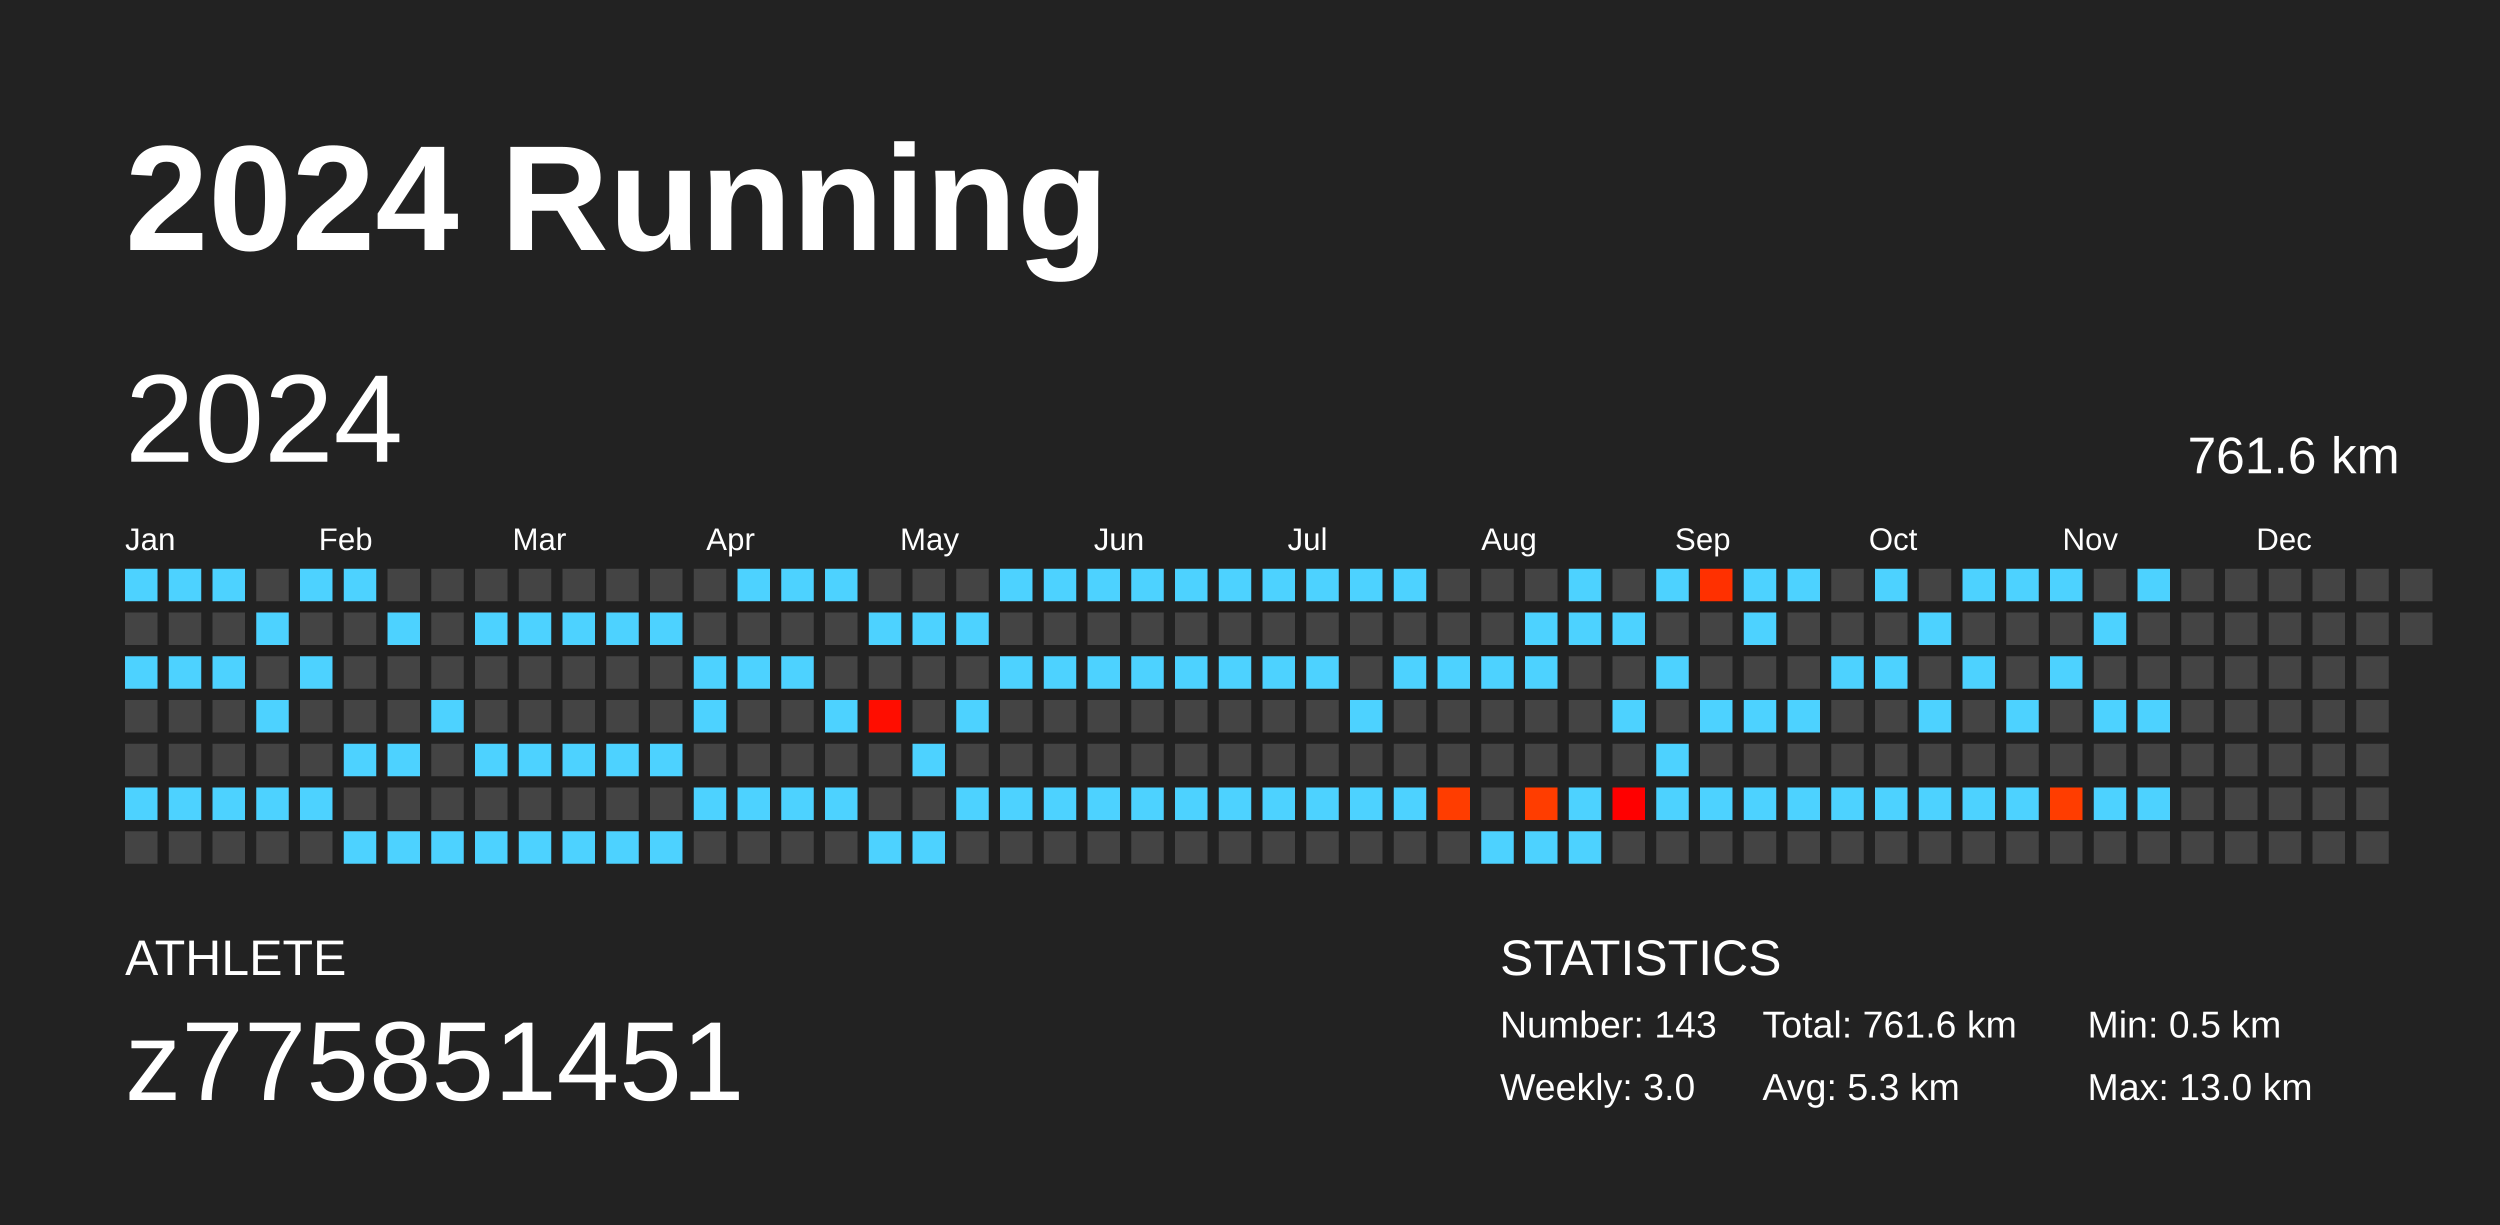
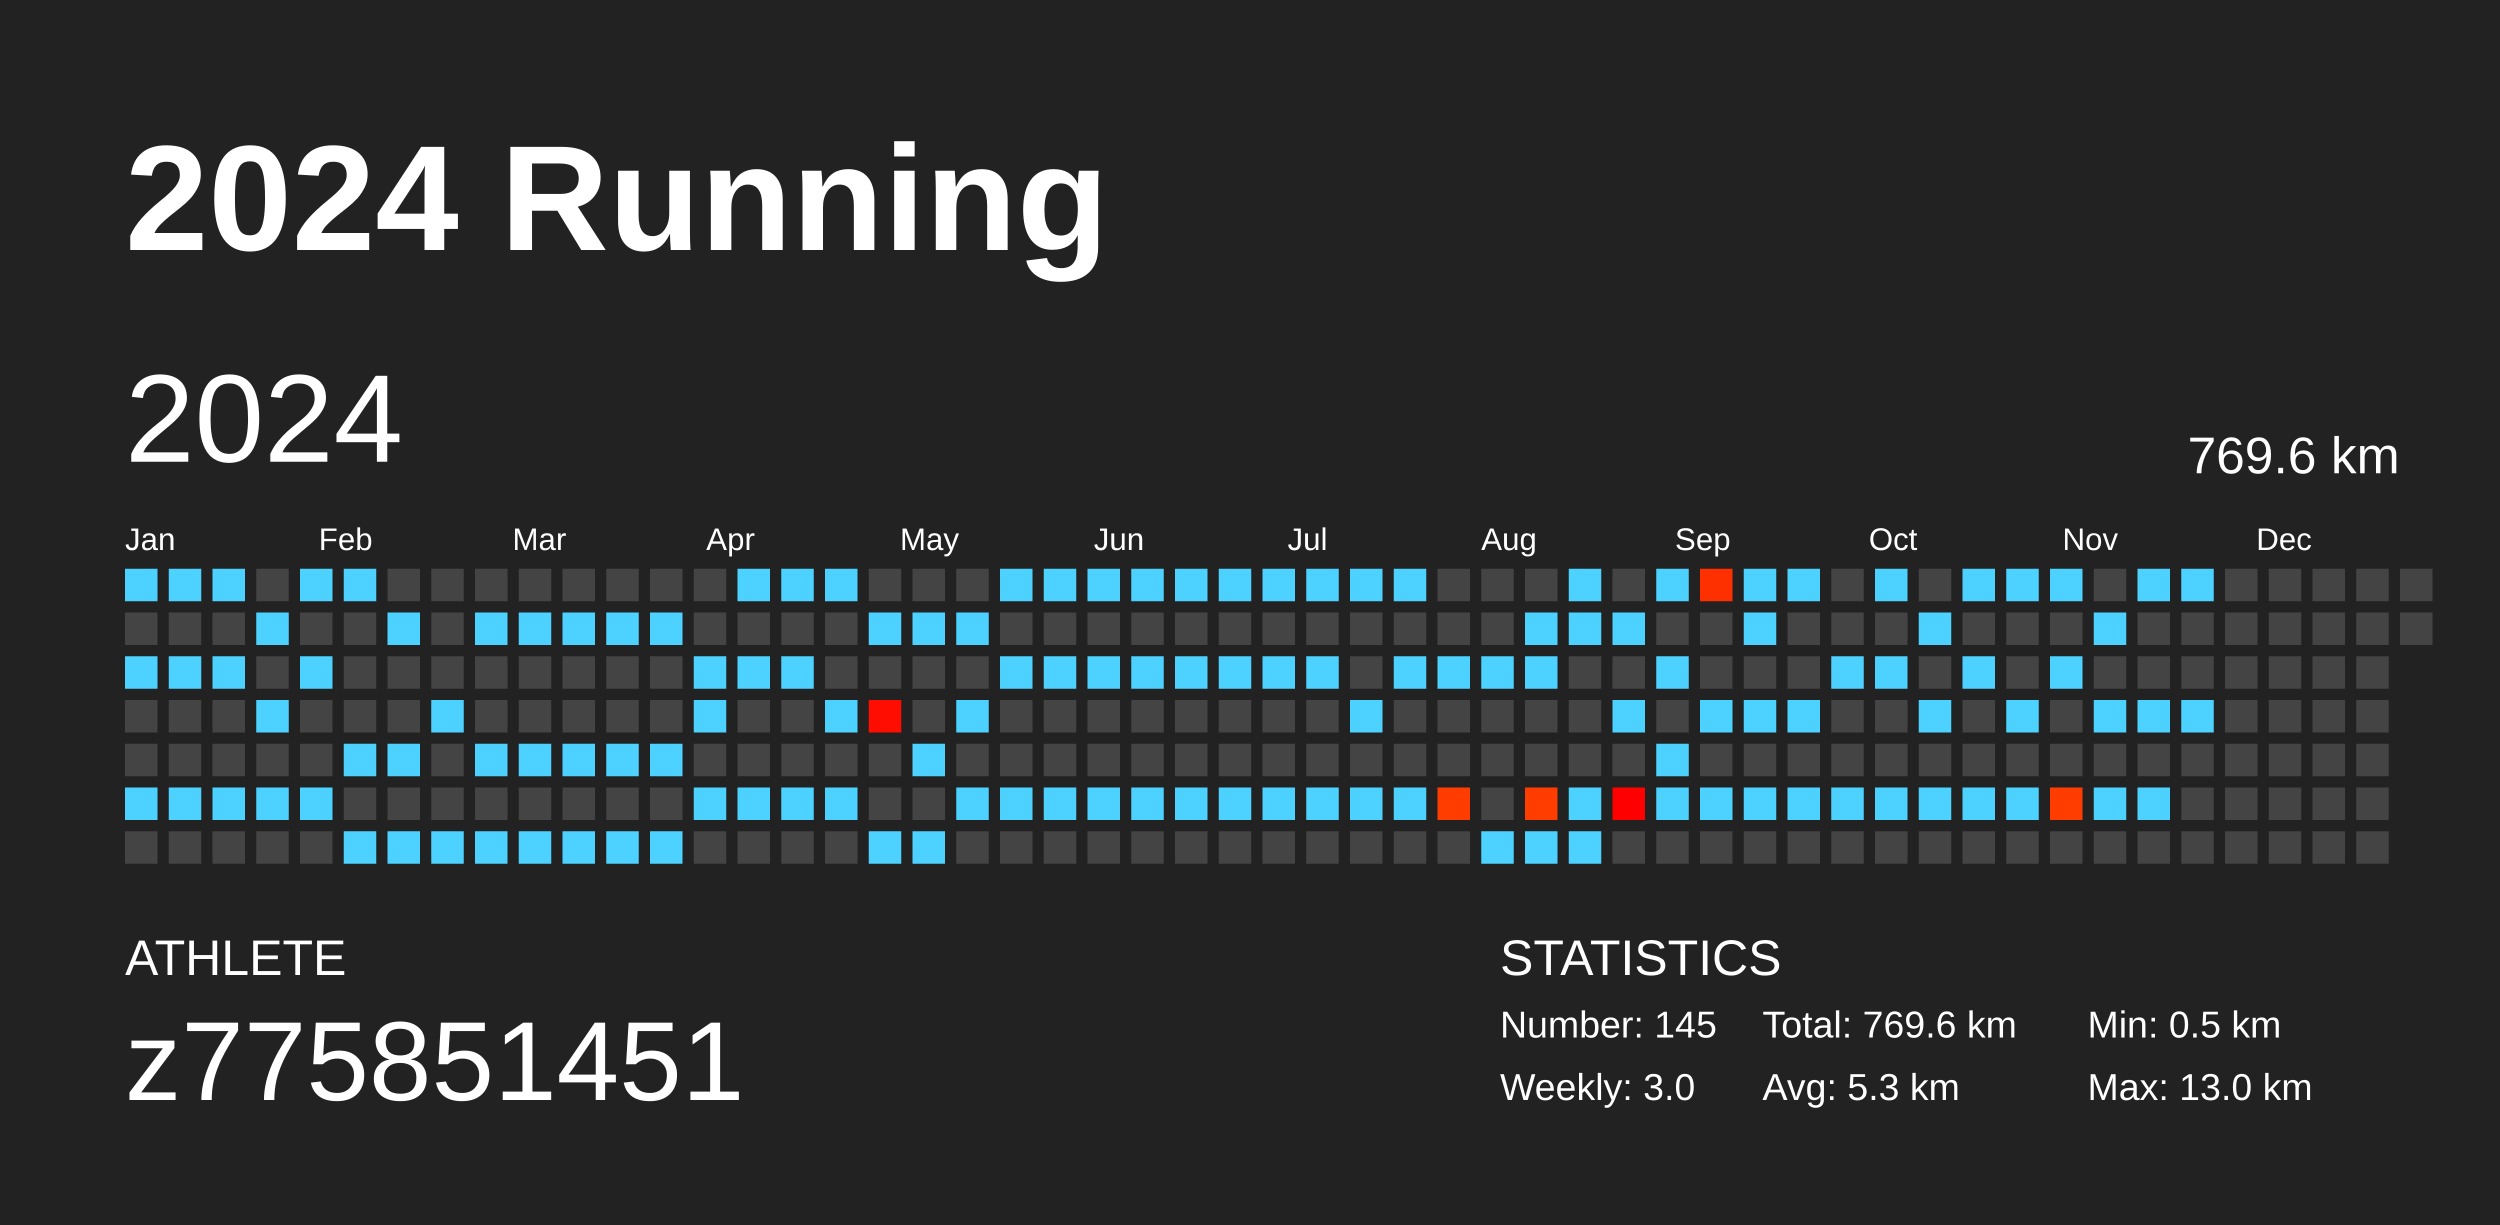
<svg xmlns="http://www.w3.org/2000/svg" baseProfile="full" height="98mm" version="1.1" viewBox="0,0,200,98" width="200mm">
  <defs />
  <rect fill="#222222" height="98" width="200" x="0" y="0" />
  <text fill="#FFFFFF" style="font-size:12px; font-family:Arial; font-weight:bold;" x="10" y="20">2024 Running</text>
  <text fill="#FFFFFF" style="font-size:4px; font-family:Arial" x="10" y="78">ATHLETE</text>
  <text fill="#FFFFFF" style="font-size:9px; font-family:Arial" x="10" y="88">z775851451</text>
  <text fill="#FFFFFF" style="font-size:4px; font-family:Arial" x="120" y="78">STATISTICS</text>
-   <text fill="#FFFFFF" style="font-size:3px; font-family:Arial" x="120" y="83">Number: 143</text>
+   <text fill="#FFFFFF" style="font-size:3px; font-family:Arial" x="120" y="83">Number: 145</text>
  <text fill="#FFFFFF" style="font-size:3px; font-family:Arial" x="120" y="88">Weekly: 3.0</text>
-   <text fill="#FFFFFF" style="font-size:3px; font-family:Arial" x="141" y="83">Total: 761.6 km</text>
+   <text fill="#FFFFFF" style="font-size:3px; font-family:Arial" x="141" y="83">Total: 769.6 km</text>
  <text fill="#FFFFFF" style="font-size:3px; font-family:Arial" x="141" y="88">Avg: 5.3 km</text>
  <text fill="#FFFFFF" style="font-size:3px; font-family:Arial" x="167" y="83">Min: 0.5 km</text>
  <text fill="#FFFFFF" style="font-size:3px; font-family:Arial" x="167" y="88">Max: 13.0 km</text>
  <text dominant-baseline="hanging" fill="#FFFFFF" style="font-size:10.0px; font-family:Arial;" x="10" y="30">2024</text>
-   <text dominant-baseline="hanging" fill="#FFFFFF" style="font-size:4.125px; font-family:Arial;" x="175" y="35">761.6 km</text>
+   <text dominant-baseline="hanging" fill="#FFFFFF" style="font-size:4.125px; font-family:Arial;" x="175" y="35">769.6 km</text>
  <text fill="#FFFFFF" style="font-size:2.5px; font-family:Arial" x="10.0" y="44">Jan</text>
  <text fill="#FFFFFF" style="font-size:2.5px; font-family:Arial" x="25.5" y="44">Feb</text>
  <text fill="#FFFFFF" style="font-size:2.5px; font-family:Arial" x="41.0" y="44">Mar</text>
  <text fill="#FFFFFF" style="font-size:2.5px; font-family:Arial" x="56.5" y="44">Apr</text>
  <text fill="#FFFFFF" style="font-size:2.5px; font-family:Arial" x="72.0" y="44">May</text>
  <text fill="#FFFFFF" style="font-size:2.5px; font-family:Arial" x="87.5" y="44">Jun</text>
  <text fill="#FFFFFF" style="font-size:2.5px; font-family:Arial" x="103.0" y="44">Jul</text>
  <text fill="#FFFFFF" style="font-size:2.5px; font-family:Arial" x="118.5" y="44">Aug</text>
  <text fill="#FFFFFF" style="font-size:2.5px; font-family:Arial" x="134.0" y="44">Sep</text>
  <text fill="#FFFFFF" style="font-size:2.5px; font-family:Arial" x="149.5" y="44">Oct</text>
  <text fill="#FFFFFF" style="font-size:2.5px; font-family:Arial" x="165.0" y="44">Nov</text>
  <text fill="#FFFFFF" style="font-size:2.5px; font-family:Arial" x="180.5" y="44">Dec</text>
  <rect fill="#4dd2ff" height="2.6" width="2.6" x="10.0" y="45.5" />
  <rect fill="#444444" height="2.6" width="2.6" x="10.0" y="49.0" />
  <rect fill="#4dd2ff" height="2.6" width="2.6" x="10.0" y="52.5" />
  <rect fill="#444444" height="2.6" width="2.6" x="10.0" y="56.0" />
  <rect fill="#444444" height="2.6" width="2.6" x="10.0" y="59.5" />
  <rect fill="#4dd2ff" height="2.6" width="2.6" x="10.0" y="63.0" />
  <rect fill="#444444" height="2.6" width="2.6" x="10.0" y="66.5" />
  <rect fill="#4dd2ff" height="2.6" width="2.6" x="13.5" y="45.5" />
  <rect fill="#444444" height="2.6" width="2.6" x="13.5" y="49.0" />
  <rect fill="#4dd2ff" height="2.6" width="2.6" x="13.5" y="52.5" />
  <rect fill="#444444" height="2.6" width="2.6" x="13.5" y="56.0" />
  <rect fill="#444444" height="2.6" width="2.6" x="13.5" y="59.5" />
  <rect fill="#4dd2ff" height="2.6" width="2.6" x="13.5" y="63.0" />
  <rect fill="#444444" height="2.6" width="2.6" x="13.5" y="66.5" />
  <rect fill="#4dd2ff" height="2.6" width="2.6" x="17.0" y="45.5" />
  <rect fill="#444444" height="2.6" width="2.6" x="17.0" y="49.0" />
  <rect fill="#4dd2ff" height="2.6" width="2.6" x="17.0" y="52.5" />
  <rect fill="#444444" height="2.6" width="2.6" x="17.0" y="56.0" />
  <rect fill="#444444" height="2.6" width="2.6" x="17.0" y="59.5" />
  <rect fill="#4dd2ff" height="2.6" width="2.6" x="17.0" y="63.0" />
  <rect fill="#444444" height="2.6" width="2.6" x="17.0" y="66.5" />
  <rect fill="#444444" height="2.6" width="2.6" x="20.5" y="45.5" />
  <rect fill="#4dd2ff" height="2.6" width="2.6" x="20.5" y="49.0" />
  <rect fill="#444444" height="2.6" width="2.6" x="20.5" y="52.5" />
  <rect fill="#4dd2ff" height="2.6" width="2.6" x="20.5" y="56.0" />
  <rect fill="#444444" height="2.6" width="2.6" x="20.5" y="59.5" />
  <rect fill="#4dd2ff" height="2.6" width="2.6" x="20.5" y="63.0" />
  <rect fill="#444444" height="2.6" width="2.6" x="20.5" y="66.5" />
  <rect fill="#4dd2ff" height="2.6" width="2.6" x="24.0" y="45.5" />
  <rect fill="#444444" height="2.6" width="2.6" x="24.0" y="49.0" />
  <rect fill="#4dd2ff" height="2.6" width="2.6" x="24.0" y="52.5" />
  <rect fill="#444444" height="2.6" width="2.6" x="24.0" y="56.0" />
  <rect fill="#444444" height="2.6" width="2.6" x="24.0" y="59.5" />
  <rect fill="#4dd2ff" height="2.6" width="2.6" x="24.0" y="63.0" />
  <rect fill="#444444" height="2.6" width="2.6" x="24.0" y="66.5" />
  <rect fill="#4dd2ff" height="2.6" width="2.6" x="27.5" y="45.5" />
  <rect fill="#444444" height="2.6" width="2.6" x="27.5" y="49.0" />
  <rect fill="#444444" height="2.6" width="2.6" x="27.5" y="52.5" />
  <rect fill="#444444" height="2.6" width="2.6" x="27.5" y="56.0" />
  <rect fill="#4dd2ff" height="2.6" width="2.6" x="27.5" y="59.5" />
  <rect fill="#444444" height="2.6" width="2.6" x="27.5" y="63.0" />
  <rect fill="#4dd2ff" height="2.6" width="2.6" x="27.5" y="66.5" />
  <rect fill="#444444" height="2.6" width="2.6" x="31.0" y="45.5" />
  <rect fill="#4dd2ff" height="2.6" width="2.6" x="31.0" y="49.0" />
  <rect fill="#444444" height="2.6" width="2.6" x="31.0" y="52.5" />
  <rect fill="#444444" height="2.6" width="2.6" x="31.0" y="56.0" />
  <rect fill="#4dd2ff" height="2.6" width="2.6" x="31.0" y="59.5" />
  <rect fill="#444444" height="2.6" width="2.6" x="31.0" y="63.0" />
  <rect fill="#4dd2ff" height="2.6" width="2.6" x="31.0" y="66.5" />
  <rect fill="#444444" height="2.6" width="2.6" x="34.5" y="45.5" />
  <rect fill="#444444" height="2.6" width="2.6" x="34.5" y="49.0" />
  <rect fill="#444444" height="2.6" width="2.6" x="34.5" y="52.5" />
  <rect fill="#4dd2ff" height="2.6" width="2.6" x="34.5" y="56.0" />
  <rect fill="#444444" height="2.6" width="2.6" x="34.5" y="59.5" />
  <rect fill="#444444" height="2.6" width="2.6" x="34.5" y="63.0" />
  <rect fill="#4dd2ff" height="2.6" width="2.6" x="34.5" y="66.5" />
  <rect fill="#444444" height="2.6" width="2.6" x="38.0" y="45.5" />
  <rect fill="#4dd2ff" height="2.6" width="2.6" x="38.0" y="49.0" />
  <rect fill="#444444" height="2.6" width="2.6" x="38.0" y="52.5" />
  <rect fill="#444444" height="2.6" width="2.6" x="38.0" y="56.0" />
  <rect fill="#4dd2ff" height="2.6" width="2.6" x="38.0" y="59.5" />
  <rect fill="#444444" height="2.6" width="2.6" x="38.0" y="63.0" />
  <rect fill="#4dd2ff" height="2.6" width="2.6" x="38.0" y="66.5" />
  <rect fill="#444444" height="2.6" width="2.6" x="41.5" y="45.5" />
  <rect fill="#4dd2ff" height="2.6" width="2.6" x="41.5" y="49.0" />
  <rect fill="#444444" height="2.6" width="2.6" x="41.5" y="52.5" />
  <rect fill="#444444" height="2.6" width="2.6" x="41.5" y="56.0" />
  <rect fill="#4dd2ff" height="2.6" width="2.6" x="41.5" y="59.5" />
  <rect fill="#444444" height="2.6" width="2.6" x="41.5" y="63.0" />
  <rect fill="#4dd2ff" height="2.6" width="2.6" x="41.5" y="66.5" />
  <rect fill="#444444" height="2.6" width="2.6" x="45.0" y="45.5" />
  <rect fill="#4dd2ff" height="2.6" width="2.6" x="45.0" y="49.0" />
  <rect fill="#444444" height="2.6" width="2.6" x="45.0" y="52.5" />
  <rect fill="#444444" height="2.6" width="2.6" x="45.0" y="56.0" />
  <rect fill="#4dd2ff" height="2.6" width="2.6" x="45.0" y="59.5" />
  <rect fill="#444444" height="2.6" width="2.6" x="45.0" y="63.0" />
  <rect fill="#4dd2ff" height="2.6" width="2.6" x="45.0" y="66.5" />
  <rect fill="#444444" height="2.6" width="2.6" x="48.5" y="45.5" />
  <rect fill="#4dd2ff" height="2.6" width="2.6" x="48.5" y="49.0" />
  <rect fill="#444444" height="2.6" width="2.6" x="48.5" y="52.5" />
  <rect fill="#444444" height="2.6" width="2.6" x="48.5" y="56.0" />
  <rect fill="#4dd2ff" height="2.6" width="2.6" x="48.5" y="59.5" />
  <rect fill="#444444" height="2.6" width="2.6" x="48.5" y="63.0" />
  <rect fill="#4dd2ff" height="2.6" width="2.6" x="48.5" y="66.5" />
  <rect fill="#444444" height="2.6" width="2.6" x="52.0" y="45.5" />
  <rect fill="#4dd2ff" height="2.6" width="2.6" x="52.0" y="49.0" />
  <rect fill="#444444" height="2.6" width="2.6" x="52.0" y="52.5" />
  <rect fill="#444444" height="2.6" width="2.6" x="52.0" y="56.0" />
  <rect fill="#4dd2ff" height="2.6" width="2.6" x="52.0" y="59.5" />
  <rect fill="#444444" height="2.6" width="2.6" x="52.0" y="63.0" />
  <rect fill="#4dd2ff" height="2.6" width="2.6" x="52.0" y="66.5" />
  <rect fill="#444444" height="2.6" width="2.6" x="55.5" y="45.5" />
  <rect fill="#444444" height="2.6" width="2.6" x="55.5" y="49.0" />
  <rect fill="#4dd2ff" height="2.6" width="2.6" x="55.5" y="52.5" />
  <rect fill="#4dd2ff" height="2.6" width="2.6" x="55.5" y="56.0" />
  <rect fill="#444444" height="2.6" width="2.6" x="55.5" y="59.5" />
  <rect fill="#4dd2ff" height="2.6" width="2.6" x="55.5" y="63.0" />
  <rect fill="#444444" height="2.6" width="2.6" x="55.5" y="66.5" />
  <rect fill="#4dd2ff" height="2.6" width="2.6" x="59.0" y="45.5" />
  <rect fill="#444444" height="2.6" width="2.6" x="59.0" y="49.0" />
  <rect fill="#4dd2ff" height="2.6" width="2.6" x="59.0" y="52.5" />
  <rect fill="#444444" height="2.6" width="2.6" x="59.0" y="56.0" />
  <rect fill="#444444" height="2.6" width="2.6" x="59.0" y="59.5" />
  <rect fill="#4dd2ff" height="2.6" width="2.6" x="59.0" y="63.0" />
  <rect fill="#444444" height="2.6" width="2.6" x="59.0" y="66.5" />
  <rect fill="#4dd2ff" height="2.6" width="2.6" x="62.5" y="45.5" />
  <rect fill="#444444" height="2.6" width="2.6" x="62.5" y="49.0" />
  <rect fill="#4dd2ff" height="2.6" width="2.6" x="62.5" y="52.5" />
  <rect fill="#444444" height="2.6" width="2.6" x="62.5" y="56.0" />
  <rect fill="#444444" height="2.6" width="2.6" x="62.5" y="59.5" />
  <rect fill="#4dd2ff" height="2.6" width="2.6" x="62.5" y="63.0" />
  <rect fill="#444444" height="2.6" width="2.6" x="62.5" y="66.5" />
  <rect fill="#4dd2ff" height="2.6" width="2.6" x="66.0" y="45.5" />
  <rect fill="#444444" height="2.6" width="2.6" x="66.0" y="49.0" />
  <rect fill="#444444" height="2.6" width="2.6" x="66.0" y="52.5" />
  <rect fill="#4dd2ff" height="2.6" width="2.6" x="66.0" y="56.0" />
  <rect fill="#444444" height="2.6" width="2.6" x="66.0" y="59.5" />
  <rect fill="#4dd2ff" height="2.6" width="2.6" x="66.0" y="63.0" />
  <rect fill="#444444" height="2.6" width="2.6" x="66.0" y="66.5" />
  <rect fill="#444444" height="2.6" width="2.6" x="69.5" y="45.5" />
  <rect fill="#4dd2ff" height="2.6" width="2.6" x="69.5" y="49.0" />
  <rect fill="#444444" height="2.6" width="2.6" x="69.5" y="52.5" />
  <rect fill="#ff0d00" height="2.6" width="2.6" x="69.5" y="56.0" />
  <rect fill="#444444" height="2.6" width="2.6" x="69.5" y="59.5" />
  <rect fill="#444444" height="2.6" width="2.6" x="69.5" y="63.0" />
  <rect fill="#4dd2ff" height="2.6" width="2.6" x="69.5" y="66.5" />
  <rect fill="#444444" height="2.6" width="2.6" x="73.0" y="45.5" />
  <rect fill="#4dd2ff" height="2.6" width="2.6" x="73.0" y="49.0" />
  <rect fill="#444444" height="2.6" width="2.6" x="73.0" y="52.5" />
  <rect fill="#444444" height="2.6" width="2.6" x="73.0" y="56.0" />
  <rect fill="#4dd2ff" height="2.6" width="2.6" x="73.0" y="59.5" />
  <rect fill="#444444" height="2.6" width="2.6" x="73.0" y="63.0" />
  <rect fill="#4dd2ff" height="2.6" width="2.6" x="73.0" y="66.5" />
  <rect fill="#444444" height="2.6" width="2.6" x="76.5" y="45.5" />
  <rect fill="#4dd2ff" height="2.6" width="2.6" x="76.5" y="49.0" />
  <rect fill="#444444" height="2.6" width="2.6" x="76.5" y="52.5" />
  <rect fill="#4dd2ff" height="2.6" width="2.6" x="76.5" y="56.0" />
  <rect fill="#444444" height="2.6" width="2.6" x="76.5" y="59.5" />
  <rect fill="#4dd2ff" height="2.6" width="2.6" x="76.5" y="63.0" />
  <rect fill="#444444" height="2.6" width="2.6" x="76.5" y="66.5" />
  <rect fill="#4dd2ff" height="2.6" width="2.6" x="80.0" y="45.5" />
  <rect fill="#444444" height="2.6" width="2.6" x="80.0" y="49.0" />
  <rect fill="#4dd2ff" height="2.6" width="2.6" x="80.0" y="52.5" />
  <rect fill="#444444" height="2.6" width="2.6" x="80.0" y="56.0" />
  <rect fill="#444444" height="2.6" width="2.6" x="80.0" y="59.5" />
  <rect fill="#4dd2ff" height="2.6" width="2.6" x="80.0" y="63.0" />
  <rect fill="#444444" height="2.6" width="2.6" x="80.0" y="66.5" />
  <rect fill="#4dd2ff" height="2.6" width="2.6" x="83.5" y="45.5" />
  <rect fill="#444444" height="2.6" width="2.6" x="83.5" y="49.0" />
  <rect fill="#4dd2ff" height="2.6" width="2.6" x="83.5" y="52.5" />
  <rect fill="#444444" height="2.6" width="2.6" x="83.5" y="56.0" />
  <rect fill="#444444" height="2.6" width="2.6" x="83.5" y="59.5" />
  <rect fill="#4dd2ff" height="2.6" width="2.6" x="83.5" y="63.0" />
  <rect fill="#444444" height="2.6" width="2.6" x="83.5" y="66.5" />
  <rect fill="#4dd2ff" height="2.6" width="2.6" x="87.0" y="45.5" />
  <rect fill="#444444" height="2.6" width="2.6" x="87.0" y="49.0" />
  <rect fill="#4dd2ff" height="2.6" width="2.6" x="87.0" y="52.5" />
  <rect fill="#444444" height="2.6" width="2.6" x="87.0" y="56.0" />
  <rect fill="#444444" height="2.6" width="2.6" x="87.0" y="59.5" />
  <rect fill="#4dd2ff" height="2.6" width="2.6" x="87.0" y="63.0" />
  <rect fill="#444444" height="2.6" width="2.6" x="87.0" y="66.5" />
  <rect fill="#4dd2ff" height="2.6" width="2.6" x="90.5" y="45.5" />
  <rect fill="#444444" height="2.6" width="2.6" x="90.5" y="49.0" />
  <rect fill="#4dd2ff" height="2.6" width="2.6" x="90.5" y="52.5" />
  <rect fill="#444444" height="2.6" width="2.6" x="90.5" y="56.0" />
  <rect fill="#444444" height="2.6" width="2.6" x="90.5" y="59.5" />
  <rect fill="#4dd2ff" height="2.6" width="2.6" x="90.5" y="63.0" />
  <rect fill="#444444" height="2.6" width="2.6" x="90.5" y="66.5" />
  <rect fill="#4dd2ff" height="2.6" width="2.6" x="94.0" y="45.5" />
  <rect fill="#444444" height="2.6" width="2.6" x="94.0" y="49.0" />
  <rect fill="#4dd2ff" height="2.6" width="2.6" x="94.0" y="52.5" />
  <rect fill="#444444" height="2.6" width="2.6" x="94.0" y="56.0" />
  <rect fill="#444444" height="2.6" width="2.6" x="94.0" y="59.5" />
  <rect fill="#4dd2ff" height="2.6" width="2.6" x="94.0" y="63.0" />
  <rect fill="#444444" height="2.6" width="2.6" x="94.0" y="66.5" />
  <rect fill="#4dd2ff" height="2.6" width="2.6" x="97.5" y="45.5" />
  <rect fill="#444444" height="2.6" width="2.6" x="97.5" y="49.0" />
  <rect fill="#4dd2ff" height="2.6" width="2.6" x="97.5" y="52.5" />
  <rect fill="#444444" height="2.6" width="2.6" x="97.5" y="56.0" />
  <rect fill="#444444" height="2.6" width="2.6" x="97.5" y="59.5" />
  <rect fill="#4dd2ff" height="2.6" width="2.6" x="97.5" y="63.0" />
  <rect fill="#444444" height="2.6" width="2.6" x="97.5" y="66.5" />
  <rect fill="#4dd2ff" height="2.6" width="2.6" x="101.0" y="45.5" />
  <rect fill="#444444" height="2.6" width="2.6" x="101.0" y="49.0" />
  <rect fill="#4dd2ff" height="2.6" width="2.6" x="101.0" y="52.5" />
  <rect fill="#444444" height="2.6" width="2.6" x="101.0" y="56.0" />
  <rect fill="#444444" height="2.6" width="2.6" x="101.0" y="59.5" />
  <rect fill="#4dd2ff" height="2.6" width="2.6" x="101.0" y="63.0" />
  <rect fill="#444444" height="2.6" width="2.6" x="101.0" y="66.5" />
  <rect fill="#4dd2ff" height="2.6" width="2.6" x="104.5" y="45.5" />
  <rect fill="#444444" height="2.6" width="2.6" x="104.5" y="49.0" />
  <rect fill="#4dd2ff" height="2.6" width="2.6" x="104.5" y="52.5" />
  <rect fill="#444444" height="2.6" width="2.6" x="104.5" y="56.0" />
  <rect fill="#444444" height="2.6" width="2.6" x="104.5" y="59.5" />
  <rect fill="#4dd2ff" height="2.6" width="2.6" x="104.5" y="63.0" />
  <rect fill="#444444" height="2.6" width="2.6" x="104.5" y="66.5" />
  <rect fill="#4dd2ff" height="2.6" width="2.6" x="108.0" y="45.5" />
  <rect fill="#444444" height="2.6" width="2.6" x="108.0" y="49.0" />
  <rect fill="#444444" height="2.6" width="2.6" x="108.0" y="52.5" />
  <rect fill="#4dd2ff" height="2.6" width="2.6" x="108.0" y="56.0" />
  <rect fill="#444444" height="2.6" width="2.6" x="108.0" y="59.5" />
  <rect fill="#4dd2ff" height="2.6" width="2.6" x="108.0" y="63.0" />
  <rect fill="#444444" height="2.6" width="2.6" x="108.0" y="66.5" />
  <rect fill="#4dd2ff" height="2.6" width="2.6" x="111.5" y="45.5" />
  <rect fill="#444444" height="2.6" width="2.6" x="111.5" y="49.0" />
  <rect fill="#4dd2ff" height="2.6" width="2.6" x="111.5" y="52.5" />
  <rect fill="#444444" height="2.6" width="2.6" x="111.5" y="56.0" />
  <rect fill="#444444" height="2.6" width="2.6" x="111.5" y="59.5" />
  <rect fill="#4dd2ff" height="2.6" width="2.6" x="111.5" y="63.0" />
  <rect fill="#444444" height="2.6" width="2.6" x="111.5" y="66.5" />
  <rect fill="#444444" height="2.6" width="2.6" x="115.0" y="45.5" />
  <rect fill="#444444" height="2.6" width="2.6" x="115.0" y="49.0" />
  <rect fill="#4dd2ff" height="2.6" width="2.6" x="115.0" y="52.5" />
  <rect fill="#444444" height="2.6" width="2.6" x="115.0" y="56.0" />
  <rect fill="#444444" height="2.6" width="2.6" x="115.0" y="59.5" />
  <rect fill="#ff3d00" height="2.6" width="2.6" x="115.0" y="63.0" />
  <rect fill="#444444" height="2.6" width="2.6" x="115.0" y="66.5" />
  <rect fill="#444444" height="2.6" width="2.6" x="118.5" y="45.5" />
  <rect fill="#444444" height="2.6" width="2.6" x="118.5" y="49.0" />
  <rect fill="#4dd2ff" height="2.6" width="2.6" x="118.5" y="52.5" />
  <rect fill="#444444" height="2.6" width="2.6" x="118.5" y="56.0" />
  <rect fill="#444444" height="2.6" width="2.6" x="118.5" y="59.5" />
  <rect fill="#444444" height="2.6" width="2.6" x="118.5" y="63.0" />
  <rect fill="#4dd2ff" height="2.6" width="2.6" x="118.5" y="66.5" />
  <rect fill="#444444" height="2.6" width="2.6" x="122.0" y="45.5" />
  <rect fill="#4dd2ff" height="2.6" width="2.6" x="122.0" y="49.0" />
  <rect fill="#4dd2ff" height="2.6" width="2.6" x="122.0" y="52.5" />
  <rect fill="#444444" height="2.6" width="2.6" x="122.0" y="56.0" />
  <rect fill="#444444" height="2.6" width="2.6" x="122.0" y="59.5" />
  <rect fill="#ff3d00" height="2.6" width="2.6" x="122.0" y="63.0" />
  <rect fill="#4dd2ff" height="2.6" width="2.6" x="122.0" y="66.5" />
  <rect fill="#4dd2ff" height="2.6" width="2.6" x="125.5" y="45.5" />
  <rect fill="#4dd2ff" height="2.6" width="2.6" x="125.5" y="49.0" />
  <rect fill="#444444" height="2.6" width="2.6" x="125.5" y="52.5" />
  <rect fill="#444444" height="2.6" width="2.6" x="125.5" y="56.0" />
  <rect fill="#444444" height="2.6" width="2.6" x="125.5" y="59.5" />
  <rect fill="#4dd2ff" height="2.6" width="2.6" x="125.5" y="63.0" />
  <rect fill="#4dd2ff" height="2.6" width="2.6" x="125.5" y="66.5" />
  <rect fill="#444444" height="2.6" width="2.6" x="129.0" y="45.5" />
  <rect fill="#4dd2ff" height="2.6" width="2.6" x="129.0" y="49.0" />
  <rect fill="#444444" height="2.6" width="2.6" x="129.0" y="52.5" />
  <rect fill="#4dd2ff" height="2.6" width="2.6" x="129.0" y="56.0" />
  <rect fill="#444444" height="2.6" width="2.6" x="129.0" y="59.5" />
  <rect fill="#ff0000" height="2.6" width="2.6" x="129.0" y="63.0" />
  <rect fill="#444444" height="2.6" width="2.6" x="129.0" y="66.5" />
  <rect fill="#4dd2ff" height="2.6" width="2.6" x="132.5" y="45.5" />
  <rect fill="#444444" height="2.6" width="2.6" x="132.5" y="49.0" />
  <rect fill="#4dd2ff" height="2.6" width="2.6" x="132.5" y="52.5" />
  <rect fill="#444444" height="2.6" width="2.6" x="132.5" y="56.0" />
  <rect fill="#4dd2ff" height="2.6" width="2.6" x="132.5" y="59.5" />
  <rect fill="#4dd2ff" height="2.6" width="2.6" x="132.5" y="63.0" />
  <rect fill="#444444" height="2.6" width="2.6" x="132.5" y="66.5" />
  <rect fill="#ff3000" height="2.6" width="2.6" x="136.0" y="45.5" />
  <rect fill="#444444" height="2.6" width="2.6" x="136.0" y="49.0" />
  <rect fill="#444444" height="2.6" width="2.6" x="136.0" y="52.5" />
  <rect fill="#4dd2ff" height="2.6" width="2.6" x="136.0" y="56.0" />
  <rect fill="#444444" height="2.6" width="2.6" x="136.0" y="59.5" />
  <rect fill="#4dd2ff" height="2.6" width="2.6" x="136.0" y="63.0" />
  <rect fill="#444444" height="2.6" width="2.6" x="136.0" y="66.5" />
  <rect fill="#4dd2ff" height="2.6" width="2.6" x="139.5" y="45.5" />
  <rect fill="#4dd2ff" height="2.6" width="2.6" x="139.5" y="49.0" />
  <rect fill="#444444" height="2.6" width="2.6" x="139.5" y="52.5" />
  <rect fill="#4dd2ff" height="2.6" width="2.6" x="139.5" y="56.0" />
  <rect fill="#444444" height="2.6" width="2.6" x="139.5" y="59.5" />
  <rect fill="#4dd2ff" height="2.6" width="2.6" x="139.5" y="63.0" />
  <rect fill="#444444" height="2.6" width="2.6" x="139.5" y="66.5" />
  <rect fill="#4dd2ff" height="2.6" width="2.6" x="143.0" y="45.5" />
  <rect fill="#444444" height="2.6" width="2.6" x="143.0" y="49.0" />
  <rect fill="#444444" height="2.6" width="2.6" x="143.0" y="52.5" />
  <rect fill="#4dd2ff" height="2.6" width="2.6" x="143.0" y="56.0" />
  <rect fill="#444444" height="2.6" width="2.6" x="143.0" y="59.5" />
  <rect fill="#4dd2ff" height="2.6" width="2.6" x="143.0" y="63.0" />
  <rect fill="#444444" height="2.6" width="2.6" x="143.0" y="66.5" />
  <rect fill="#444444" height="2.6" width="2.6" x="146.5" y="45.5" />
  <rect fill="#444444" height="2.6" width="2.6" x="146.5" y="49.0" />
  <rect fill="#4dd2ff" height="2.6" width="2.6" x="146.5" y="52.5" />
  <rect fill="#444444" height="2.6" width="2.6" x="146.5" y="56.0" />
  <rect fill="#444444" height="2.6" width="2.6" x="146.5" y="59.5" />
  <rect fill="#4dd2ff" height="2.6" width="2.6" x="146.5" y="63.0" />
  <rect fill="#444444" height="2.6" width="2.6" x="146.5" y="66.5" />
  <rect fill="#4dd2ff" height="2.6" width="2.6" x="150.0" y="45.5" />
  <rect fill="#444444" height="2.6" width="2.6" x="150.0" y="49.0" />
  <rect fill="#4dd2ff" height="2.6" width="2.6" x="150.0" y="52.5" />
  <rect fill="#444444" height="2.6" width="2.6" x="150.0" y="56.0" />
  <rect fill="#444444" height="2.6" width="2.6" x="150.0" y="59.5" />
  <rect fill="#4dd2ff" height="2.6" width="2.6" x="150.0" y="63.0" />
  <rect fill="#444444" height="2.6" width="2.6" x="150.0" y="66.5" />
  <rect fill="#444444" height="2.6" width="2.6" x="153.5" y="45.5" />
  <rect fill="#4dd2ff" height="2.6" width="2.6" x="153.5" y="49.0" />
  <rect fill="#444444" height="2.6" width="2.6" x="153.5" y="52.5" />
  <rect fill="#4dd2ff" height="2.6" width="2.6" x="153.5" y="56.0" />
  <rect fill="#444444" height="2.6" width="2.6" x="153.5" y="59.5" />
  <rect fill="#4dd2ff" height="2.6" width="2.6" x="153.5" y="63.0" />
  <rect fill="#444444" height="2.6" width="2.6" x="153.5" y="66.5" />
  <rect fill="#4dd2ff" height="2.6" width="2.6" x="157.0" y="45.5" />
  <rect fill="#444444" height="2.6" width="2.6" x="157.0" y="49.0" />
  <rect fill="#4dd2ff" height="2.6" width="2.6" x="157.0" y="52.5" />
  <rect fill="#444444" height="2.6" width="2.6" x="157.0" y="56.0" />
  <rect fill="#444444" height="2.6" width="2.6" x="157.0" y="59.5" />
  <rect fill="#4dd2ff" height="2.6" width="2.6" x="157.0" y="63.0" />
  <rect fill="#444444" height="2.6" width="2.6" x="157.0" y="66.5" />
  <rect fill="#4dd2ff" height="2.6" width="2.6" x="160.5" y="45.5" />
  <rect fill="#444444" height="2.6" width="2.6" x="160.5" y="49.0" />
  <rect fill="#444444" height="2.6" width="2.6" x="160.5" y="52.5" />
  <rect fill="#4dd2ff" height="2.6" width="2.6" x="160.5" y="56.0" />
  <rect fill="#444444" height="2.6" width="2.6" x="160.5" y="59.5" />
  <rect fill="#4dd2ff" height="2.6" width="2.6" x="160.5" y="63.0" />
  <rect fill="#444444" height="2.6" width="2.6" x="160.5" y="66.5" />
  <rect fill="#4dd2ff" height="2.6" width="2.6" x="164.0" y="45.5" />
  <rect fill="#444444" height="2.6" width="2.6" x="164.0" y="49.0" />
  <rect fill="#4dd2ff" height="2.6" width="2.6" x="164.0" y="52.5" />
  <rect fill="#444444" height="2.6" width="2.6" x="164.0" y="56.0" />
  <rect fill="#444444" height="2.6" width="2.6" x="164.0" y="59.5" />
  <rect fill="#ff3d00" height="2.6" width="2.6" x="164.0" y="63.0" />
  <rect fill="#444444" height="2.6" width="2.6" x="164.0" y="66.5" />
  <rect fill="#444444" height="2.6" width="2.6" x="167.5" y="45.5" />
  <rect fill="#4dd2ff" height="2.6" width="2.6" x="167.5" y="49.0" />
  <rect fill="#444444" height="2.6" width="2.6" x="167.5" y="52.5" />
  <rect fill="#4dd2ff" height="2.6" width="2.6" x="167.5" y="56.0" />
  <rect fill="#444444" height="2.6" width="2.6" x="167.5" y="59.5" />
  <rect fill="#4dd2ff" height="2.6" width="2.6" x="167.5" y="63.0" />
  <rect fill="#444444" height="2.6" width="2.6" x="167.5" y="66.5" />
  <rect fill="#4dd2ff" height="2.6" width="2.6" x="171.0" y="45.5" />
  <rect fill="#444444" height="2.6" width="2.6" x="171.0" y="49.0" />
  <rect fill="#444444" height="2.6" width="2.6" x="171.0" y="52.5" />
  <rect fill="#4dd2ff" height="2.6" width="2.6" x="171.0" y="56.0" />
  <rect fill="#444444" height="2.6" width="2.6" x="171.0" y="59.5" />
  <rect fill="#4dd2ff" height="2.6" width="2.6" x="171.0" y="63.0" />
  <rect fill="#444444" height="2.6" width="2.6" x="171.0" y="66.5" />
-   <rect fill="#444444" height="2.6" width="2.6" x="174.5" y="45.5" />
+   <rect fill="#4dd2ff" height="2.6" width="2.6" x="174.5" y="45.5" />
  <rect fill="#444444" height="2.6" width="2.6" x="174.5" y="49.0" />
  <rect fill="#444444" height="2.6" width="2.6" x="174.5" y="52.5" />
-   <rect fill="#444444" height="2.6" width="2.6" x="174.5" y="56.0" />
+   <rect fill="#4dd2ff" height="2.6" width="2.6" x="174.5" y="56.0" />
  <rect fill="#444444" height="2.6" width="2.6" x="174.5" y="59.5" />
  <rect fill="#444444" height="2.6" width="2.6" x="174.5" y="63.0" />
  <rect fill="#444444" height="2.6" width="2.6" x="174.5" y="66.5" />
  <rect fill="#444444" height="2.6" width="2.6" x="178.0" y="45.5" />
  <rect fill="#444444" height="2.6" width="2.6" x="178.0" y="49.0" />
  <rect fill="#444444" height="2.6" width="2.6" x="178.0" y="52.5" />
  <rect fill="#444444" height="2.6" width="2.6" x="178.0" y="56.0" />
  <rect fill="#444444" height="2.6" width="2.6" x="178.0" y="59.5" />
  <rect fill="#444444" height="2.6" width="2.6" x="178.0" y="63.0" />
  <rect fill="#444444" height="2.6" width="2.6" x="178.0" y="66.5" />
  <rect fill="#444444" height="2.6" width="2.6" x="181.5" y="45.5" />
  <rect fill="#444444" height="2.6" width="2.6" x="181.5" y="49.0" />
  <rect fill="#444444" height="2.6" width="2.6" x="181.5" y="52.5" />
  <rect fill="#444444" height="2.6" width="2.6" x="181.5" y="56.0" />
  <rect fill="#444444" height="2.6" width="2.6" x="181.5" y="59.5" />
  <rect fill="#444444" height="2.6" width="2.6" x="181.5" y="63.0" />
  <rect fill="#444444" height="2.6" width="2.6" x="181.5" y="66.5" />
  <rect fill="#444444" height="2.6" width="2.6" x="185.0" y="45.5" />
  <rect fill="#444444" height="2.6" width="2.6" x="185.0" y="49.0" />
  <rect fill="#444444" height="2.6" width="2.6" x="185.0" y="52.5" />
  <rect fill="#444444" height="2.6" width="2.6" x="185.0" y="56.0" />
  <rect fill="#444444" height="2.6" width="2.6" x="185.0" y="59.5" />
  <rect fill="#444444" height="2.6" width="2.6" x="185.0" y="63.0" />
  <rect fill="#444444" height="2.6" width="2.6" x="185.0" y="66.5" />
  <rect fill="#444444" height="2.6" width="2.6" x="188.5" y="45.5" />
  <rect fill="#444444" height="2.6" width="2.6" x="188.5" y="49.0" />
  <rect fill="#444444" height="2.6" width="2.6" x="188.5" y="52.5" />
  <rect fill="#444444" height="2.6" width="2.6" x="188.5" y="56.0" />
  <rect fill="#444444" height="2.6" width="2.6" x="188.5" y="59.5" />
  <rect fill="#444444" height="2.6" width="2.6" x="188.5" y="63.0" />
  <rect fill="#444444" height="2.6" width="2.6" x="188.5" y="66.5" />
  <rect fill="#444444" height="2.6" width="2.6" x="192.0" y="45.5" />
  <rect fill="#444444" height="2.6" width="2.6" x="192.0" y="49.0" />
</svg>
